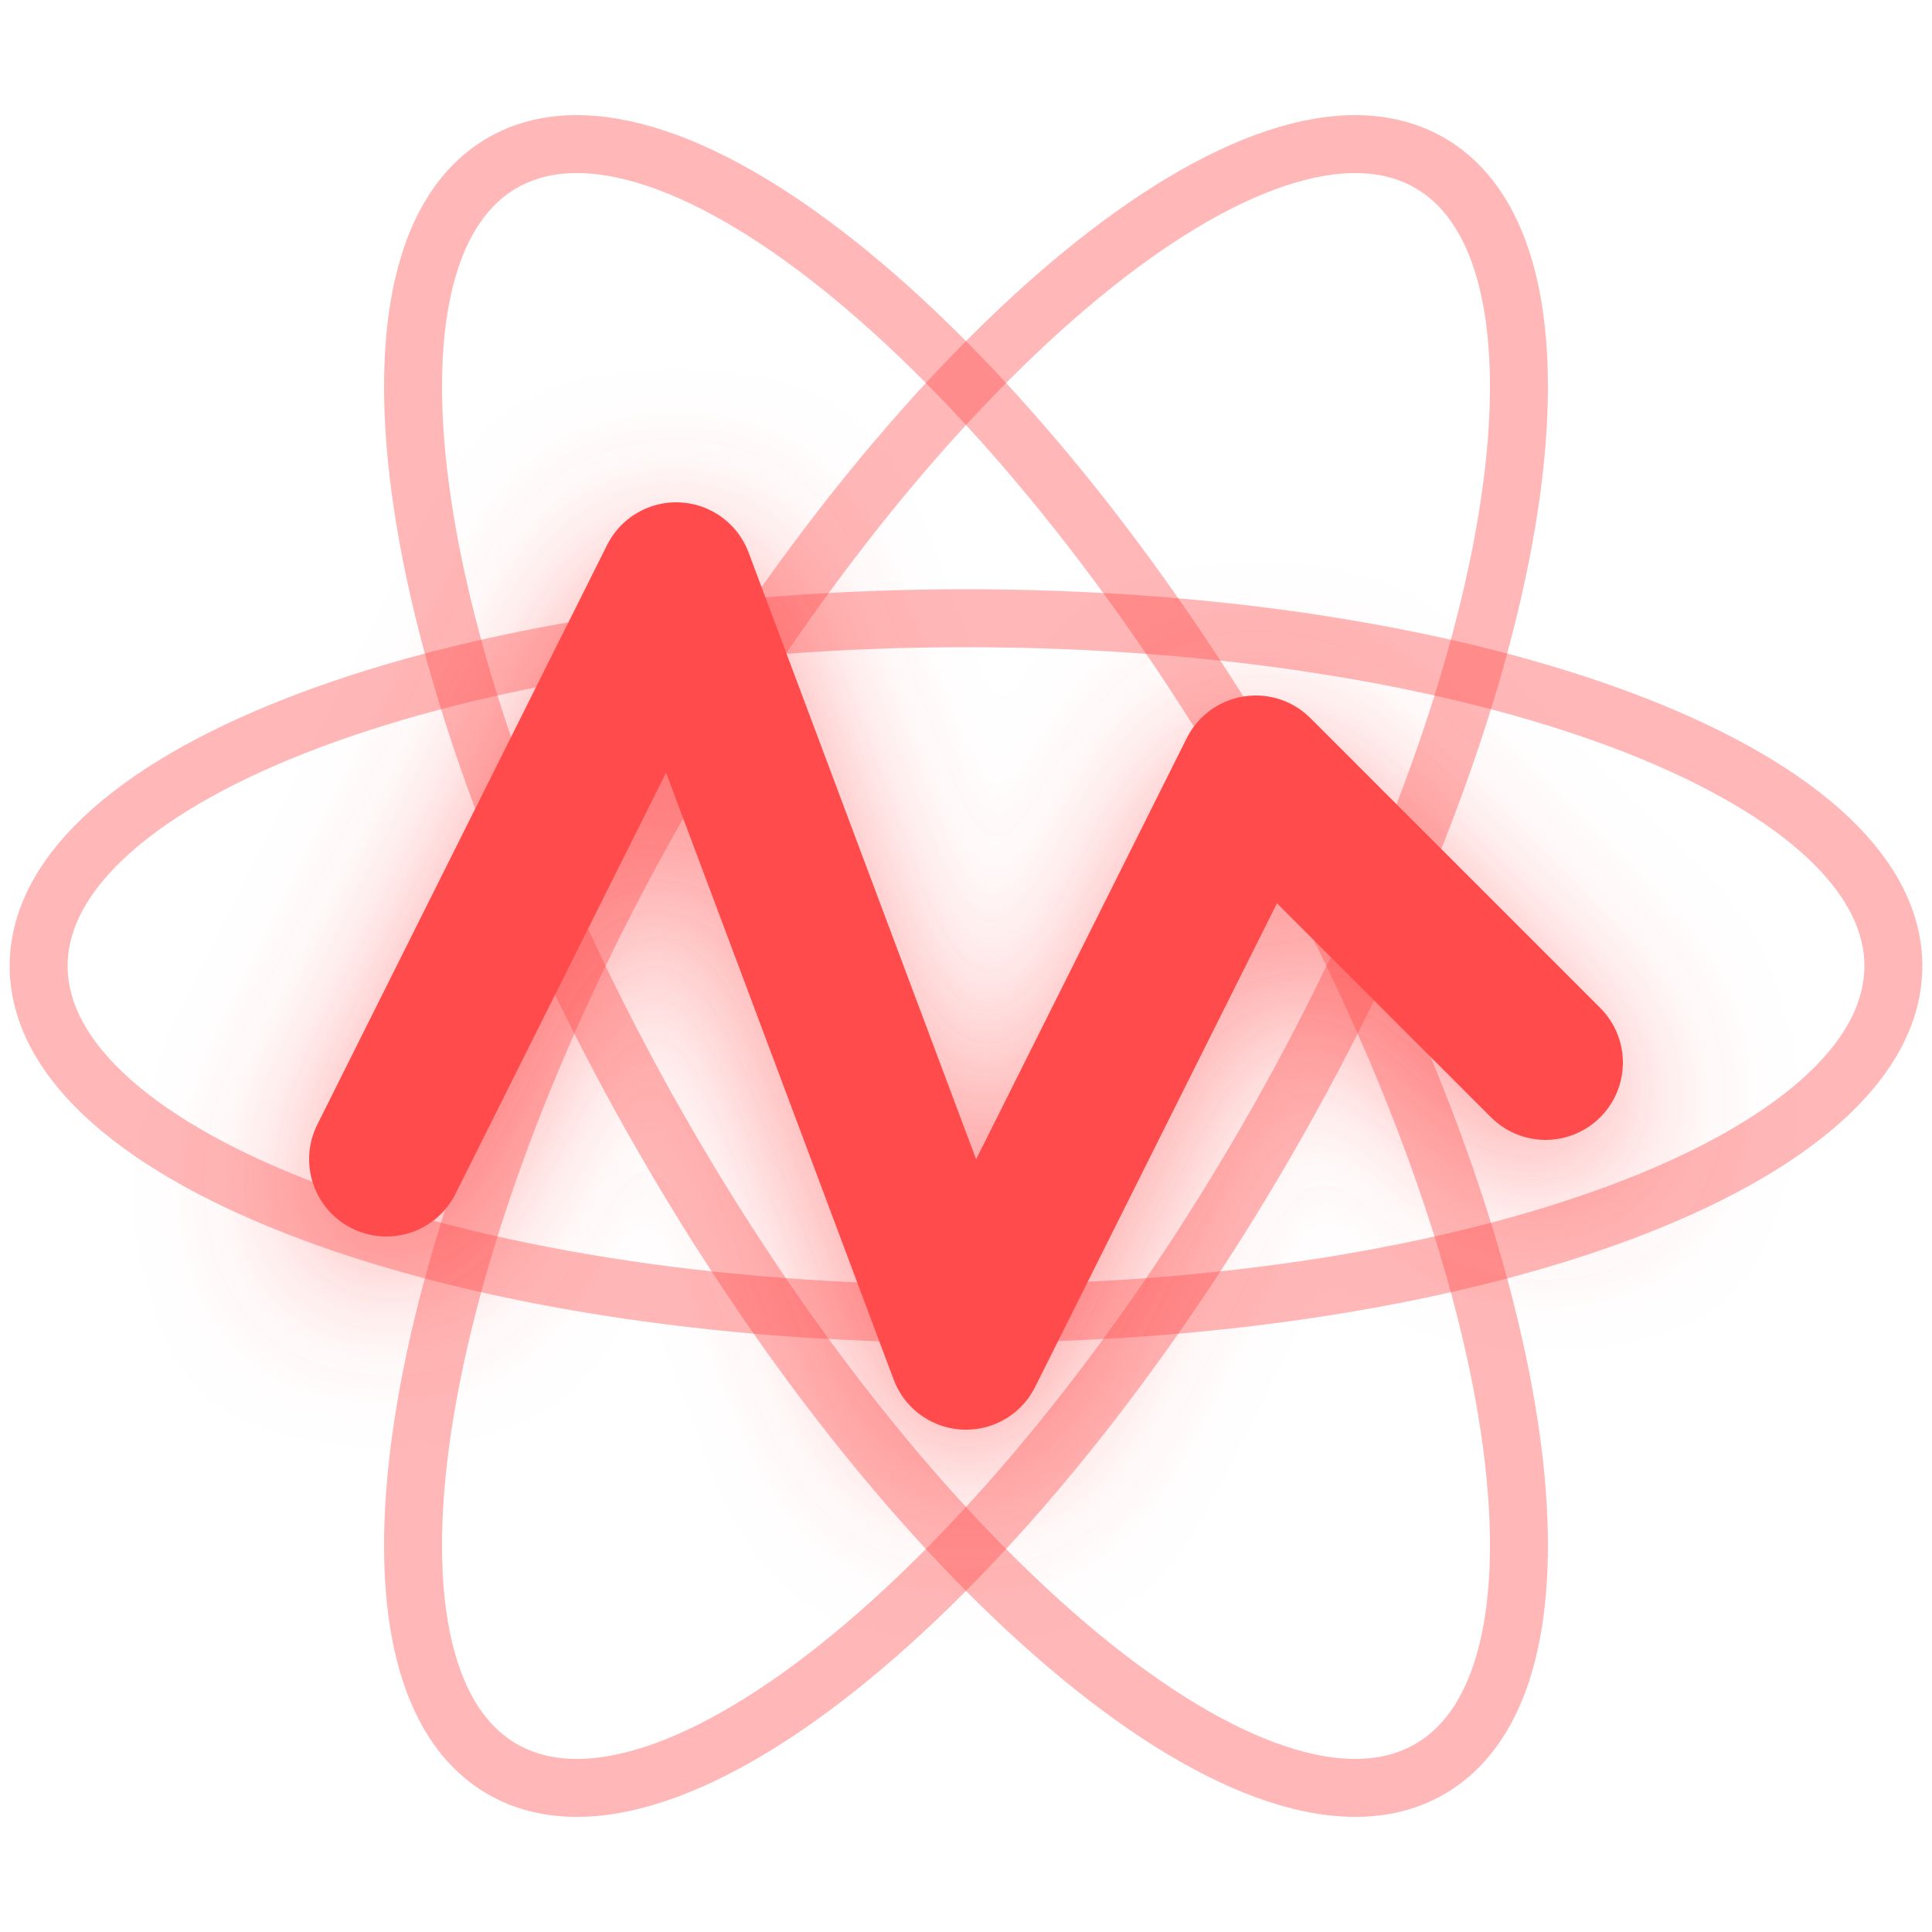
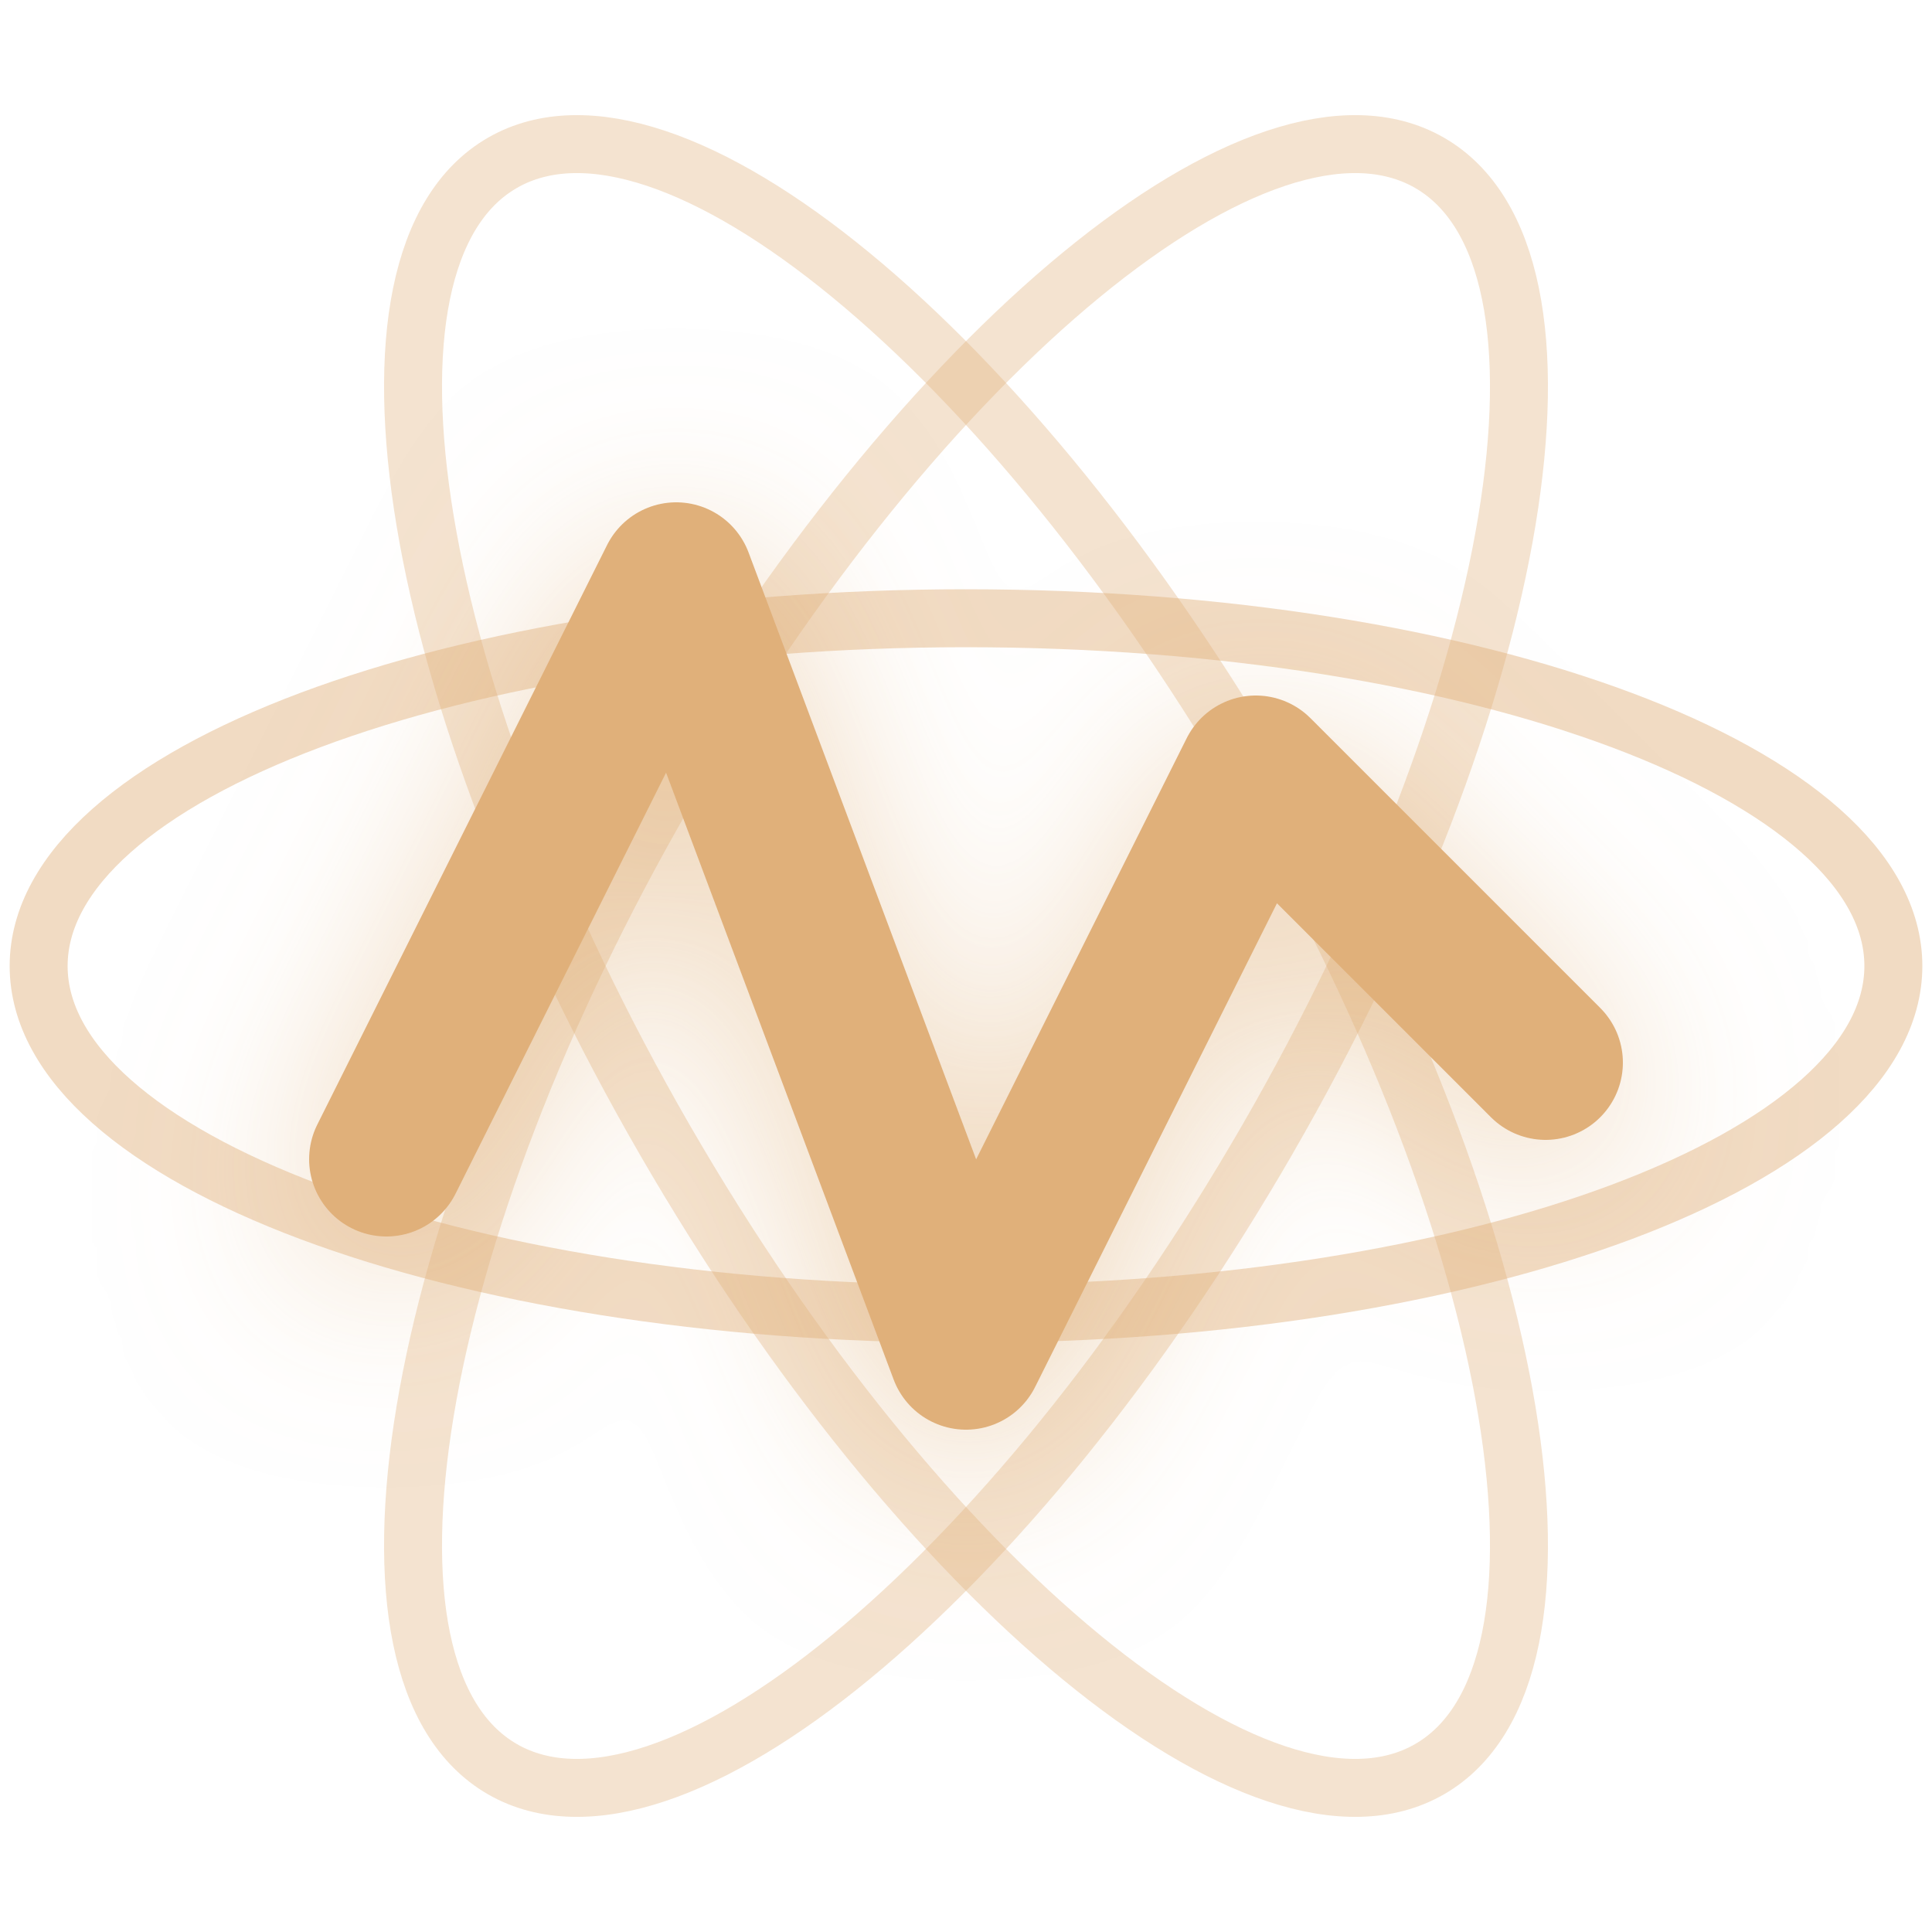
<svg xmlns="http://www.w3.org/2000/svg" viewBox="0 0 100 100" fill="none">
-   <ellipse cx="50" cy="50" rx="48" ry="18" transform="rotate(-60 50 50)" stroke="#ff4b4b" stroke-width="3" stroke-opacity="0.4" />
-   <ellipse cx="50" cy="50" rx="48" ry="18" transform="rotate(60 50 50)" stroke="#ff4b4b" stroke-width="3" stroke-opacity="0.4" />
-   <ellipse cx="50" cy="50" rx="48" ry="18" stroke="#ff4b4b" stroke-width="3" stroke-opacity="0.4" />
-   <path d="M20,60 L35,30 L50,70 L65,40 L80,55" stroke="#ff4b4b" stroke-width="8" stroke-linecap="round" stroke-linejoin="round" style="filter: drop-shadow(0px 2px 4px rgba(255,75,75,0.6))" />
+   <ellipse cx="50" cy="50" rx="48" ry="18" transform="rotate(-60 50 50)" stroke="#e0b07a" stroke-width="3" stroke-opacity="0.35" />
+   <ellipse cx="50" cy="50" rx="48" ry="18" transform="rotate(60 50 50)" stroke="#e0b07a" stroke-width="3" stroke-opacity="0.35" />
+   <ellipse cx="50" cy="50" rx="48" ry="18" stroke="#e0b07a" stroke-width="3" stroke-opacity="0.45" />
+   <path d="M20,60 L35,30 L50,70 L65,40 L80,55" stroke="#e0b07a" stroke-width="8" stroke-linecap="round" stroke-linejoin="round" style="filter: drop-shadow(0px 2px 5px rgba(224,176,122,0.55))" />
</svg>
